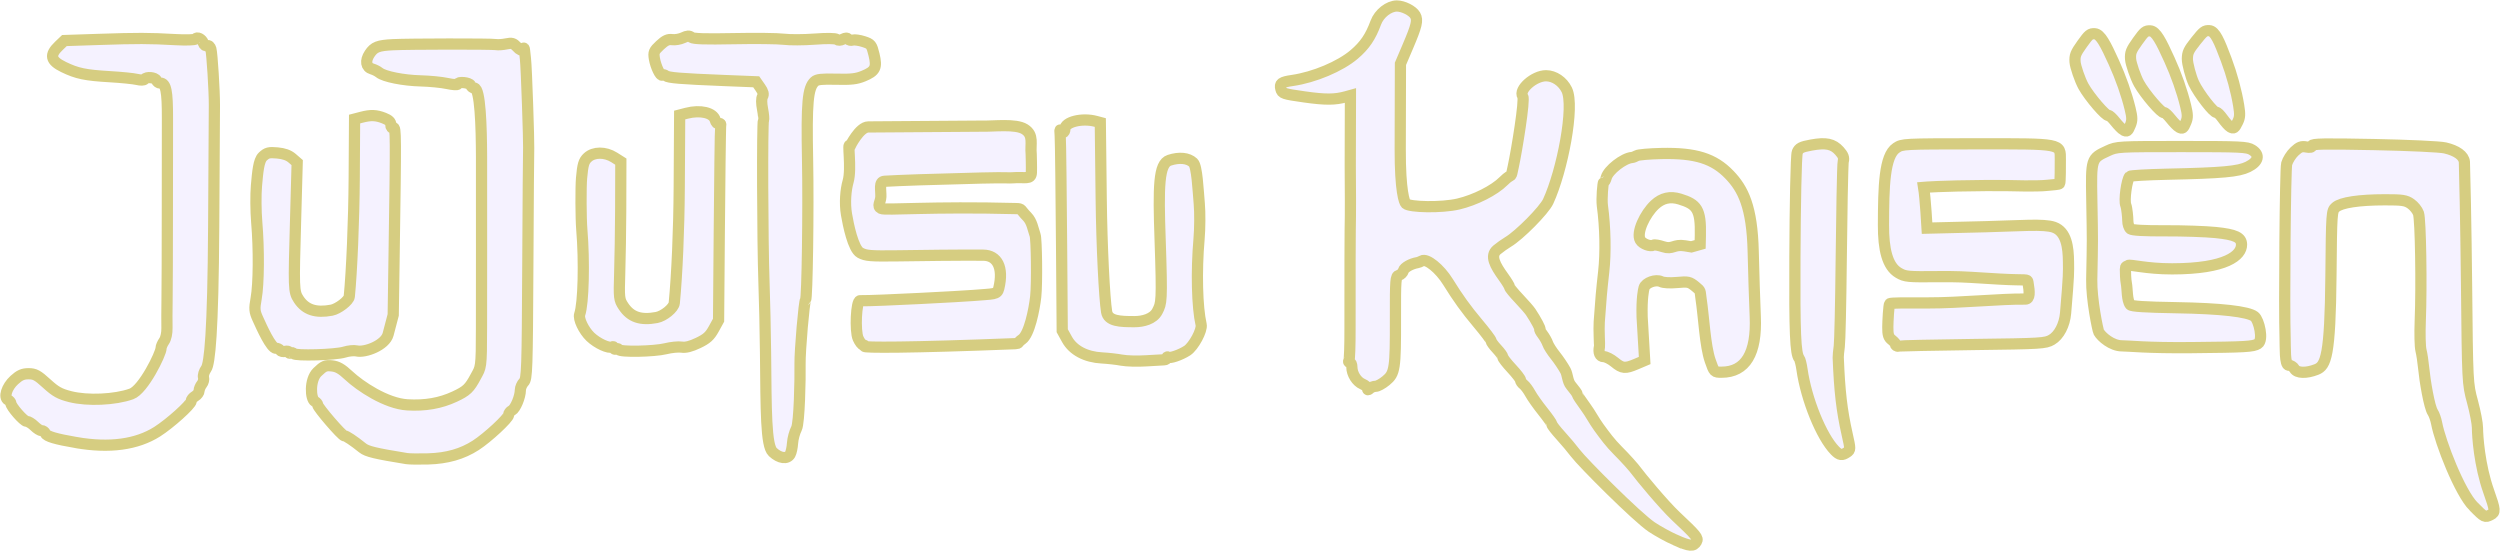
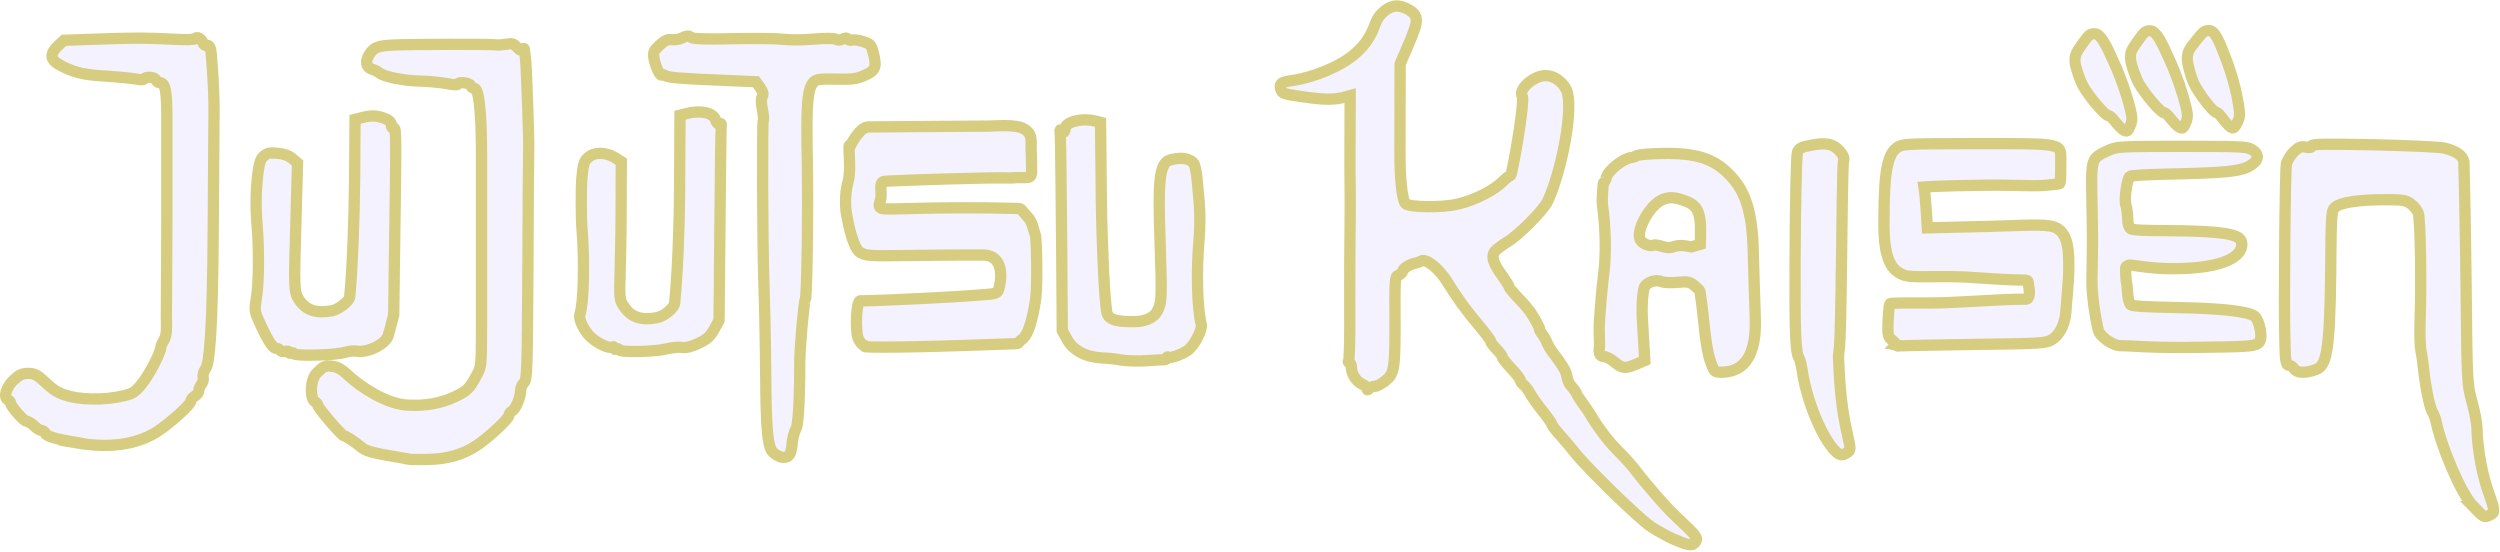
<svg xmlns="http://www.w3.org/2000/svg" viewBox="-0.16 -0.18 1260.87 277.92" width="1261" height="278" fill="#f5f2ff">
  <g transform="translate(-.80607 -479.29)" stroke="#d6cd81">
-     <path d="m845.53 751.41c-3.428-1.518-8.768-4.457-11.867-6.532-7.384-4.942-34.856-32.423-38.498-37.29-1.569-2.097-4.875-6.03-7.345-8.739-2.47-2.709-4.492-5.31-4.492-5.78s-2.044-3.4-4.543-6.512c-2.499-3.112-5.359-7.154-6.356-8.984-0.997-1.829-2.513-3.87-3.368-4.535-0.856-0.665-1.556-1.685-1.556-2.268 0-0.583-2.003-3.203-4.45-5.822-2.448-2.619-4.45-5.201-4.45-5.738 0-0.537-1.335-2.399-2.967-4.139-1.632-1.74-2.967-3.577-2.967-4.082 0-0.506-3.004-4.489-6.675-8.853-5.888-6.998-10.007-12.708-15.084-20.91-4.12-6.655-10.72-11.975-13.118-10.572-0.67 0.392-1.664 0.787-2.208 0.878-3.291 0.551-6.69 2.475-7.125 4.033-0.278 0.995-1.308 2.048-2.289 2.34-1.651 0.491-1.78 2.086-1.735 21.555 0.059 25.68-0.283 27.938-4.79 31.642-1.878 1.543-4.199 2.806-5.16 2.806s-2.28 0.5-2.932 1.111c-0.923 0.864-1.187 0.86-1.187-0.02 0-0.622-1.146-1.619-2.546-2.217-2.933-1.251-5.365-5.126-5.365-8.549 0-1.298-0.471-2.36-1.047-2.36s-0.776-0.41-0.445-0.912c0.331-0.501 0.582-7.688 0.557-15.969-0.06-20.235 0.054-54.421 0.19-56.717 0.06-1.018 0.03-12.627-0.067-25.798l0.092-35.222-2.225 0.619c-5.591 1.556-10.431 1.577-20.925 0.092-10.683-1.512-11.33-1.727-11.931-3.968-0.752-2.804 0.204-3.518 5.797-4.325 10.99-1.586 24.105-7.112 31.176-13.136 5.33-4.541 8.253-8.844 10.919-16.076 1.675-4.544 6.52-8.353 10.624-8.353 3.215 0 7.914 2.38 9.224 4.672 1.424 2.491 0.783 5.219-3.688 15.695l-3.753 8.795-0.107 43.087c-0.053 21.328 2.123 26.772 2.839 27.441 1.942 1.819 18.022 2.171 26.468 0.183 8.446-1.988 18.101-6.843 22.824-11.574 4.723-4.731 3.359-0.285 4.934-7.592 1.664-7.717 5.9-33.393 4.727-35.169-2.207-3.343 5.739-10.36 11.733-10.36 4.166 0 8.404 2.869 10.463 7.084 4.049 8.288-2.219 40.821-9.372 56.294-2.071 4.479-14.551 17.085-20.267 20.471-1.567 0.928-4.061 2.699-5.544 3.936-3.665 3.057-0.954 7.867 3.255 13.706 1.707 2.368 3.103 4.667 3.103 5.109 0 0.443 2.114 3.03 4.697 5.75 2.583 2.72 5.249 5.774 5.923 6.786 2.702 4.059 5.209 8.784 4.66 8.784-0.32 0 0.28 1.146 1.333 2.546 1.053 1.4 2.229 3.491 2.612 4.647s2.111 3.864 3.839 6.017c1.728 2.154 4.031 5.582 5.119 7.619 1.087 2.037 1.008 5.412 2.775 7.501 1.768 2.089 3.214 4.119 3.214 4.511 0 0.392 1.891 3.265 4.203 6.385 2.312 3.12 4.267 6.961 6.675 10.251 2.945 4.024 5.626 7.726 9.481 11.572 3.855 3.846 8.189 8.659 9.633 10.696s13.425 16.605 19.737 22.532c10.378 9.744 11.369 10.962 10.358 12.729-1.491 2.608-3.345 2.468-10.741-0.807zm402.69-16.841c-7.034-7.075-16.835-32.373-18.66-41.987-0.387-2.037-1.265-4.536-1.952-5.555-1.739-2.576-3.981-15.835-4.608-22.478-0.288-3.055-0.894-7.013-1.347-8.795s-0.613-8.448-0.356-14.812c0.722-17.897 0.18-51.056-0.886-54.228-0.527-1.567-2.265-3.754-3.864-4.86-2.542-1.76-4.181-2.011-13.083-2.005-13.039 9e-3 -22.082 1.375-24.801 3.746-2.062 1.798-2.114 2.543-2.406 34.453-0.373 40.633-2.552 45.509-7.291 47.38-5.142 2.03-9.848 1.887-11.12-0.337-0.563-0.984-1.843-1.79-2.846-1.79-2.149 0-1.71-9.386-1.873-14.027-0.499-14.197 0.052-84.897 0.805-87.605 0.523-1.883 2.295-4.681 3.937-6.218 2.419-2.265 3.54-2.691 5.909-2.247 2.027 0.379 2.924 0.182 2.924-0.643 0-0.958 6.1-1.069 31.263-0.566 17.683 0.353 33.254 1.085 35.848 1.685 5.877 1.358 9.473 3.979 9.742 7.098 0.117 1.354 0.814 33.797 1.085 61.423 0.491 49.971 0.506 50.277 3.002 59.517 1.38 5.109 2.508 11.006 2.508 13.104 0 4.014 0.963 18.819 5.666 32.087 3.375 9.521 3.457 10.557 0.942 11.817-2.876 1.441-3.059 1.352-8.537-4.159zm-322.12-28.24c-6.849-6.998-14.492-25.828-16.628-40.965-0.359-2.546-1-5.045-1.425-5.555-1.876-2.251-2.318-12.756-2.144-50.917 0.118-25.796 0.566-51.561 1.222-53.105 0.866-2.039 2.007-2.618 6.966-3.531 7.504-1.382 11.003-0.655 14.253 2.96 1.937 2.155 2.421 3.467 1.939 5.255-0.353 1.311-0.817 29.605-1.032 50.735-0.214 21.131-0.652 40.294-0.971 42.585-0.32 2.291-0.557 4.791-0.527 5.555 0.672 17.175 1.779 26.694 4.51 38.795 1.698 7.522 1.696 7.823-0.062 9.026-2.531 1.733-3.748 1.565-6.101-0.838zm-720.35 4.046c-15.785-2.563-19.998-3.577-22.209-5.347-4.69-3.756-8.27-6.137-9.226-6.137-1.179 0-13.436-14.264-13.436-15.59 0-0.525-0.612-1.288-1.361-1.696-2.357-1.282-2.803-10.996 1.188-14.846 3.23-3.115 4.114-3.492 7.374-3.135 2.796 0.306 4.869 1.494 8.449 4.847 5.716 5.351 18.839 14.151 29.576 14.797 8.977 0.541 16.691-0.807 23.874-4.169 6.058-2.836 7.399-4.114 10.62-10.117 2.576-4.801 2.895-3.718 2.886-24.71-9.9e-4 -2.8 0.013-20.089 0.031-38.419 0.018-18.33 0.013-39.918-0.013-47.973-0.046-14.588-0.617-34.378-3.651-34.378-0.691 0-1.513-0.625-1.826-1.389-0.602-1.469-6.565-2-6.565-0.584 0 0.442-2.336 0.297-5.192-0.323-2.856-0.62-8.88-1.217-13.388-1.327-8.755-0.214-18.472-2.152-20.948-4.178-0.832-0.681-2.466-1.509-3.631-1.841-3.059-0.871-3.588-4.085-1.253-7.622 2.287-3.464 4.233-4.226 11.777-4.609 8.171-0.415 49.651-0.465 51.899-0.063 1.078 0.193 3.45 0.036 5.273-0.349 2.797-0.591 3.638-0.35 5.395 1.541 1.542 1.661 2.285 1.94 2.87 1.077 0.554-0.816 0.832-0.611 0.932 0.688 0.079 1.018 0.281 2.893 0.451 4.166 0.523 3.928 1.783 42.409 1.635 44.857-0.077 1.273-0.269 27.995-0.427 59.383-0.267 52.828-0.417 57.202-2.019 58.859-0.952 0.985-1.737 2.799-1.746 4.032-0.023 3.426-2.497 9.336-4.305 10.283-0.888 0.465-1.614 1.46-1.614 2.211 0 1.677-10.667 11.567-16.589 15.381-6.787 4.371-14.447 6.557-23.956 6.835-4.623 0.135-9.518 0.066-10.878-0.155zm-166.52-8.053c-10.596-1.825-15.07-3.156-15.69-4.668-0.311-0.758-1.169-1.379-1.907-1.379s-2.387-1.042-3.665-2.314c-1.277-1.273-3.024-2.34-3.881-2.372-1.527-0.056-7.986-7.473-7.986-9.171 0-0.474-0.612-1.196-1.361-1.603-2.361-1.284-0.722-6.573 3.119-10.065 2.718-2.471 4.312-3.173 7.206-3.173 3.158 0 4.532 0.745 9.149 4.965 4.496 4.109 6.541 5.246 11.863 6.595 8.719 2.209 22.563 1.596 30.842-1.368 6.043-2.163 14.961-20.383 14.961-23.075 0-0.76 0.692-2.372 1.539-3.581 0.909-1.299 1.496-4.031 1.435-6.679-0.057-2.464-0.039-8.855 0.041-14.201 0.08-5.346 0.15-24.926 0.156-43.511 6e-3 -18.585 0.027-40.058 0.048-47.718 0.037-14.012-0.771-18.011-3.64-18.011-0.739 0-1.599-0.625-1.912-1.389-0.619-1.511-5.112-1.914-6.02-0.54-0.325 0.492-1.909 0.526-3.767 0.08-1.763-0.423-7.879-1.04-13.59-1.372-12.532-0.727-16.694-1.596-23.483-4.901-6.582-3.204-7.19-6.039-2.296-10.709l2.755-2.628 17.199-0.569c19.85-0.657 25.447-0.643 38.681 0.1 5.372 0.301 9.859 0.17 10.168-0.298 0.846-1.282 3.305-0.046 4.003 2.011 0.344 1.016 1.202 1.624 1.925 1.365 0.776-0.279 1.538 0.405 1.882 1.69 0.619 2.31 1.815 21.368 1.774 28.268-0.014 2.291-0.174 29.786-0.357 61.1-0.313 53.757-2.045 69.426-3.788 71.831-1.015 1.401-1.618 3.361-1.341 4.354 0.278 0.994-0.102 2.555-0.843 3.47s-1.361 2.389-1.379 3.275c-0.017 0.887-0.921 2.133-2.009 2.768-1.088 0.636-1.978 1.739-1.978 2.452 0 1.71-10.764 11.397-17.176 15.458-10.285 6.514-24.035 8.377-40.675 5.511zm351.17 4.765c-3.491-3.268-3.362-20.748-3.664-50.471-0.103-10.183-0.456-26.014-0.783-35.179-0.738-20.669-0.928-80.644-0.259-81.657 0.271-0.41 0.068-2.933-0.451-5.606-0.588-3.03-0.595-5.445-0.017-6.411 0.663-1.108 0.34-2.388-1.13-4.488l-2.057-2.938-16.377-0.655c-21.988-0.88-27.917-1.37-29.266-2.418-0.626-0.486-1.397-0.64-1.715-0.343-0.877 0.821-3.337-4.269-3.996-8.271-0.521-3.16-0.211-3.898 2.828-6.743 2.611-2.444 4.052-3.109 6.132-2.829 1.495 0.202 3.974-0.227 5.509-0.952 2.158-1.02 3.109-1.072 4.193-0.229 1.012 0.787 6.928 0.977 21.274 0.687 10.929-0.222 22.324-0.091 25.322 0.29 2.998 0.381 9.969 0.356 15.492-0.055 6.138-0.457 10.498-0.405 11.215 0.132 0.748 0.561 1.89 0.52 3.154-0.113 1.37-0.687 2.178-0.695 2.619-0.027 0.351 0.531 1.379 0.75 2.285 0.486 0.906-0.264 3.406 0.09 5.556 0.787 3.664 1.188 3.989 1.597 5.186 6.531 1.59 6.556 0.719 8.346-5.268 10.825-3.558 1.473-6.221 1.781-13.788 1.592-7.386-0.184-9.703 0.07-10.907 1.197-3.446 3.225-4.102 10.571-3.545 39.648 0.474 24.72-0.171 69.945-1.004 70.449-0.717 0.434-2.905 25.756-2.792 32.311 0.132 7.617-0.322 29.751-1.793 32.572-0.953 1.827-1.847 5.122-1.985 7.322-0.139 2.2-0.691 4.766-1.226 5.703-1.467 2.566-5.314 2.063-8.74-1.144zm424.55-45.35c-1.858-1.528-4.322-2.777-5.473-2.777-1.962 0-2.796-1.994-2.13-5.09 0.109-0.508-0.39-8.613-0.125-12.433 0.795-11.455 1.178-15.764 2.253-25.325 1.062-9.45 0.802-22.415-0.668-33.232-0.467-3.437 0.265-11.886 0.642-11.886s0.976-1.081 1.33-2.403c0.999-3.725 8.732-9.751 12.92-10.069 0.544-0.041 1.647-0.46 2.451-0.93 0.804-0.47 6.399-0.96 12.433-1.088 17.256-0.366 26.422 2.507 34.356 10.768 6.798 7.079 11.396 16.107 11.929 38.657 0.251 10.617 0.718 25.393 1.038 32.834 0.794 18.486-4.86 28.044-17.012 28.044-3.656 0-3.713-0.058-5.705-5.786-2.614-7.519-3.2-22.003-4.661-31.586-0.571-3.745 0.145-3.436-2.833-5.852-2.945-2.389-3.61-2.535-9.229-2.023-3.582 0.326-6.861 0.148-8.026-0.436-2.656-1.331-7.857 0.523-8.584 3.06-0.3 1.047-1.277 5.178-1.01 14.749l1.289 21.966-4.207 1.788c-5.673 2.41-7.033 2.293-10.978-0.949zm38.715-58.137 4.45-1.253 0.106-4.523c0.313-13.281-1.858-15.738-10.361-18.347-4.874-1.496-8.956-0.564-12.64 2.885-4.906 4.593-9.456 14.061-7.299 17.835 1.093 1.911 5.137 3.421 6.716 2.508 0.475-0.275 2.614 0.084 4.753 0.798 4.941 1.648 5.317-1.395 11.052-0.439zm-287.27 57.137c-2.447-0.463-6.952-0.973-10.009-1.134-8.136-0.427-14.564-3.848-17.609-9.372l-2.401-4.356-0.322-42.276c-0.177-23.252-0.493-54.193-0.702-56.23-0.209-2.037-0.17-3.182 0.086-2.546 0.73 1.812 2.279 1.356 2.279-0.671 0-3.572 8.662-5.717 15.61-3.866l2.26 0.602 0.446 38.486c0.28 24.168 1.635 50.33 2.731 56.976 0.786 4.769 6.768 4.957 14.049 4.957 4.218 0 9.509-1.254 11.544-5.267 2.058-4.061 2.495-4.283 1.394-36.119-0.927-26.822-0.743-38.245 4.667-40.011 5.01-1.635 9.457-1.188 12.016 1.208 1.942 1.818 2.447 13.788 3.058 20.65 0.402 4.522 0.351 12.603-0.114 17.957-1.414 16.275-0.972 34.281 1.058 43.092 0.637 2.767-3.775 10.98-7.045 13.114-3.352 2.187-8.852 4.059-9.672 3.291-0.318-0.298-0.579-0.125-0.579 0.384 0 0.509-0.556 0.929-1.236 0.933-0.68 4e-3 -4.796 0.239-9.147 0.523-4.351 0.283-9.914 0.137-12.361-0.326zm-417.65-3.322c-0.309-0.469-0.977-0.612-1.483-0.319-0.506 0.293-0.921 0.13-0.921-0.361 0-0.492-0.84-0.688-1.866-0.437-1.026 0.251-2.165 4e-3 -2.531-0.55-0.365-0.554-1.31-1.006-2.098-1.006-2.471 0-7.102-10.311-9.138-14.804-1.731-3.82-1.831-5.003-0.876-10.331 1.324-7.385 1.457-24.778 0.295-38.444-0.477-5.615-0.539-13.904-0.137-18.42 0.622-6.986 1.096-12.73 3.176-14.677 2.117-1.981 3.104-2.23 7.348-1.848 3.337 0.3 5.72 1.149 7.46 2.657l2.557 2.216-0.812 29.172c-0.951 34.168-1.043 35.853 1.567 39.807 3.478 5.269 8.598 6.955 16.58 5.46 3.313-0.62 8.728-4.792 8.939-6.886 1.267-12.623 2.341-38.338 2.485-59.461l0.181-30.051 3.461-0.902c4.757-1.239 7.392-1.14 11.404 0.429 2.411 0.943 3.429 1.935 3.429 3.339 0 1.218 0.482 1.824 1.236 1.553 1.323-0.476 1.323 3.001 0.408 64.514l-0.444 29.838-2.577 9.812c-1.443 5.494-11.622 9.347-15.862 8.351-1.339-0.314-4.126-0.041-6.195 0.609-4.427 1.39-24.769 1.98-25.586 0.743zm163.91-2.083c-0.161-0.484-0.925-0.534-1.431-0.241-0.506 0.293-0.921 0.067-0.921-0.502 0-0.569-0.38-0.815-0.844-0.547-1.659 0.96-7.622-1.782-11.061-5.085-3.375-3.242-6.169-9.127-5.387-11.347 1.898-5.386 2.426-26.563 1.067-42.758-0.471-5.615-0.528-21.421-0.126-25.937 0.61-6.852 1.116-8.572 3.057-10.389 3.102-2.904 8.85-2.927 13.395-0.054l3.36 2.124-0.076 25.065c-0.042 9.652-0.264 23.589-0.494 30.972-0.4 12.824-0.315 13.58 1.902 16.918 3.64 5.481 8.655 7.18 16.731 5.668 3.648-0.683 8.646-4.794 8.889-7.311 1.372-14.227 2.373-36.635 2.502-58.575l0.214-36.226 3.461-0.9c6.981-1.816 13.478-0.288 14.467 3.403 0.353 1.318 1.137 2.088 1.86 1.828 0.767-0.276 1.113 0.15 0.897 1.102-0.194 0.853-0.512 30.332-0.706 54.353l-0.354 43.675-2.45 4.457c-1.956 3.559-3.535 4.975-7.835 7.027-3.708 1.77-6.308 2.425-8.351 2.103-1.632-0.257-5.288 0.11-8.126 0.817-5.532 1.378-23.155 1.816-23.64 0.36zm758.19-1.82c-5.109 0-10.331-4.518-11.686-6.957-0.475-0.856-3.743-16.513-3.549-26.442 0.427-21.885 0.424-17.996 0.033-40.097-0.371-20.96-0.361-20.991 8.026-24.857 4.632-2.136 5.119-2.164 37.371-2.164 29.886 0 32.912 0.143 35.413 1.678 4.101 2.516 3.289 5.941-2.031 8.567-4.817 2.377-12.825 3.106-40.795 3.712-10.036 0.217-18.521 0.707-18.856 1.088-1.532 1.743-2.946 12.15-1.976 14.539 0.553 1.362 1.005 6.133 1.005 7.82 0 1.687 0.608 3.539 1.352 4.117 0.895 0.696 6.818 1.025 17.553 0.977 8.911-0.04 20.37 0.351 25.466 0.87 9.894 1.008 12.987 2.466 12.987 6.125 0 5.352-7.554 12.153-34.982 12.193-13.237 0.019-21.306-2.391-22.222-1.679-0.749 0.582-1.361 0.159-1.361 1.846 0 1.687 0.085 5.254 0.471 7.153 0.556 2.733 0.213 8.557 1.991 10.794 0.624 0.785 7.439 1.219 23.301 1.483 22.314 0.372 36.11 1.927 39.338 4.434 2.264 1.759 4.664 11.939 1.72 13.745-2.41 1.478-5.925 1.684-33.376 1.951-22.891 0.223-31.711-0.896-35.192-0.896zm-113.98-0.438c0.536 0.054-0.933-1.687-2.074-2.552-1.651-1.252-2.066-2.584-2.033-6.53 0.023-2.727 0.456-11.252 0.962-11.726 0.512-0.48 8.113-0.436 19.325-0.406 15.964 0.043 37.052-2.138 49.057-1.934 2.396 0.041 2.204-3.51 1.363-8.33-0.358-2.054-0.114-0.94-14.449-1.76-7.071-0.405-13.523-0.8-14.339-0.872-0.816-0.072-7.2-0.455-16.319-0.359-15.56 0.164-16.798 0.049-20.12-1.873-5.772-3.34-7.707-11.994-7.67-24.182 0.059-19.518 0.433-34.844 6.478-38.873 3.013-2.009 3.544-2.036 40.213-2.065 43.608-0.034 42.536-0.238 42.509 8.093-0.01 2.661 0.038 11.37-0.362 11.929-0.4 0.559-3.142 0.543-5.861 0.893-2.72 0.35-8.877 0.37-11.902 0.324-7.547-0.115-9.81-0.257-19.328-0.188-22.824 0.165-31.493 0.911-31.493 0.911 0.879 5.341 1.738 20.574 1.738 20.574l29.812-0.731c17.084-0.419 29.105-1.514 34.173 0.28 6.329 2.241 7.268 10.182 7.338 17.455 0.053 5.471 0.244 5.73-1.461 25.835-0.505 5.953-3.299 11.318-7.015 13.467-3.183 1.841-5.023 1.952-39.704 2.391-20.001 0.253-36.923 0.629-37.603 0.835-0.68 0.206-1.772-0.658-1.236-0.604zm-520.21 0.696c0.253-0.382-0.035-0.694-0.639-0.694-0.604 0-1.764-1.493-2.579-3.318-1.644-3.683-0.995-19.02 0.953-18.998 8.863 0.102 52.334-2.249 57.126-2.666 10.384-0.904 12.066-0.301 12.856-3.558 2.622-10.803-0.942-16.687-7.795-16.757-10.191-0.104-33.034 0.157-43.26 0.338-13.71 0.175-15.986-0.012-18.789-1.539-3.608-1.966-6.072-14.159-6.952-19.344-0.986-5.806-0.38-12.477 0.798-16.573 1.936-6.731-0.62-20.849 0.98-17.834 0 0 4.741-9.681 9.203-9.718 23.762-0.199 57.232-0.408 57.232-0.408 6.023 0.17 17.07-1.352 21.668 1.551 4.749 2.998 2.728 7.486 3.272 12.644 0 0 0.209 6.858 0.092 9.298-0.178 3.682-3.208 2.044-9.549 2.566-2.238 0.184-1.636-0.229-15.505 0.114-26.205 0.648-40.867 1.168-49.012 1.631-2.954 0.168-1.732 4.364-1.853 7.826-0.095 2.745-2.162 4.747 0.153 5.907 2.021 1.012 25.422-1.09 68.132 0.049 3.129 0.084 1.894 0.446 5.484 4.053 2.468 2.549 2.908 6.085 4.022 9.296 0.729 1.83 1.06 24.322 0.308 31.11-0.709 6.399-3.207 18.966-6.919 21.506-2.405 1.646-1.246 2.079-3.261 2.158-54.596 2.15-76.596 2.013-76.165 1.361z" stroke-width="5.657" style="paint-order:markers fill stroke" />
-     <path d="m1071.6 544.67c-0.753-0.404-2.608-2.291-4.121-4.193-1.513-1.902-3.036-3.315-3.384-3.139-1.16 0.585-9.686-9.323-12.658-14.711-1.782-3.229-4.097-9.996-4.242-12.283-0.207-3.265 0.265-4.47 3.554-9.068 3.432-4.798 4.039-5.291 6.378-5.179 2.887 0.138 5.472 5.335 9.644 14.491 3.467 7.61 6.443 16.079 8.198 23.329 1.066 4.404 1.098 5.905 0.175 8.178-1.328 3.271-1.718 3.554-3.543 2.575z" stroke-width="5.638" style="paint-order:markers fill stroke" />
-     <path d="m1099.6 543.22c-0.753-0.404-2.608-2.291-4.121-4.193-1.513-1.902-3.036-3.315-3.384-3.139-1.16 0.585-9.686-9.323-12.658-14.711-1.782-3.229-4.097-9.996-4.242-12.283-0.207-3.265 0.265-4.47 3.554-9.068 3.432-4.798 4.039-5.291 6.377-5.179 2.887 0.138 5.473 5.335 9.644 14.491 3.467 7.61 6.443 16.079 8.198 23.329 1.066 4.404 1.099 5.905 0.175 8.178-1.328 3.271-1.718 3.554-3.543 2.575z" stroke-width="5.638" style="paint-order:markers fill stroke" />
-     <path d="m1125.5 543.12c-0.721-0.404-2.425-2.291-3.786-4.193-1.361-1.902-2.771-3.315-3.133-3.139-1.207 0.585-8.94-9.323-11.482-14.711-1.524-3.229-3.298-9.996-3.26-12.283 0.055-3.265 0.622-4.47 4.279-9.068 3.816-4.798 4.462-5.291 6.791-5.179 2.876 0.138 5.046 5.335 8.485 14.491 2.858 7.61 5.157 16.079 6.332 23.329 0.714 4.404 0.626 5.905-0.478 8.178-1.59 3.271-2.002 3.554-3.749 2.575z" stroke-width="5.638" style="paint-order:markers fill stroke" />
+     <path d="m845.5 751.4c-3.4-1.5-8.8-4.5-11.9-6.5-7.4-4.9-34.9-32.4-38.5-37.3-1.6-2.1-4.9-6-7.3-8.7-2.5-2.7-4.5-5.3-4.5-5.8s-2-3.4-4.5-6.5c-2.5-3.1-5.4-7.2-6.4-9-1-1.8-2.5-3.9-3.4-4.5-0.9-0.7-1.6-1.7-1.6-2.3 0-0.6-2-3.2-4.5-5.8-2.4-2.6-4.5-5.2-4.5-5.7 0-0.5-1.3-2.4-3-4.1-1.6-1.7-3-3.6-3-4.1 0-0.5-3-4.5-6.7-8.9-5.9-7-10-12.7-15.1-20.9-4.1-6.7-10.7-12-13.1-10.6-0.7 0.4-1.7 0.8-2.2 0.9-3.3 0.6-6.7 2.5-7.1 4-0.3 1-1.3 2-2.3 2.3-1.7 0.5-1.8 2.1-1.7 21.6 0.1 25.7-0.3 27.9-4.8 31.6-1.9 1.5-4.2 2.8-5.2 2.8s-2.3 0.5-2.9 1.1c-0.9 0.9-1.2 0.9-1.2-0 0-0.6-1.1-1.6-2.5-2.2-2.9-1.3-5.4-5.1-5.4-8.5 0-1.3-0.5-2.4-1-2.4s-0.8-0.4-0.4-0.9c0.3-0.5 0.6-7.7 0.6-16-0.1-20.2 0.1-54.4 0.2-56.7 0.1-1 0-12.6-0.1-25.8l0.1-35.2-2.2 0.6c-5.6 1.6-10.4 1.6-20.9 0.1-10.7-1.5-11.3-1.7-11.9-4-0.8-2.8 0.2-3.5 5.8-4.3 11-1.6 24.1-7.1 31.2-13.1 5.3-4.5 8.3-8.8 10.9-16.1 1.7-4.5 6.5-8.4 10.6-8.4 3.2 0 7.9 2.4 9.2 4.7 1.4 2.5 0.8 5.2-3.7 15.7l-3.8 8.8-0.1 43.1c-0.1 21.3 2.1 26.8 2.8 27.4 1.9 1.8 18 2.2 26.5 0.2 8.4-2 18.1-6.8 22.8-11.6 4.7-4.7 3.4-0.3 4.9-7.6 1.7-7.7 5.9-33.4 4.7-35.2-2.2-3.3 5.7-10.4 11.7-10.4 4.2 0 8.4 2.9 10.5 7.1 4 8.3-2.2 40.8-9.4 56.3-2.1 4.5-14.6 17.1-20.3 20.5-1.6 0.9-4.1 2.7-5.5 3.9-3.7 3.1-1 7.9 3.3 13.7 1.7 2.4 3.1 4.7 3.1 5.1 0 0.4 2.1 3 4.7 5.7 2.6 2.7 5.2 5.8 5.9 6.8 2.7 4.1 5.2 8.8 4.7 8.8-0.3 0 0.3 1.1 1.3 2.5 1.1 1.4 2.2 3.5 2.6 4.6s2.1 3.9 3.8 6c1.7 2.2 4 5.6 5.1 7.6 1.1 2 1 5.4 2.8 7.5 1.8 2.1 3.2 4.1 3.2 4.5 0 0.4 1.9 3.3 4.2 6.4 2.3 3.1 4.3 7 6.7 10.3 2.9 4 5.6 7.7 9.5 11.6 3.9 3.8 8.2 8.7 9.6 10.7s13.4 16.6 19.7 22.5c10.4 9.7 11.4 11 10.4 12.7-1.5 2.6-3.3 2.5-10.7-0.8zm402.7-16.8c-7-7.1-16.8-32.4-18.7-42-0.4-2-1.3-4.5-2-5.6-1.7-2.6-4-15.8-4.6-22.5-0.3-3.1-0.9-7-1.3-8.8s-0.6-8.4-0.4-14.8c0.7-17.9 0.2-51.1-0.9-54.2-0.5-1.6-2.3-3.8-3.9-4.9-2.5-1.8-4.2-2-13.1-2-13 9e-3 -22.1 1.4-24.8 3.7-2.1 1.8-2.1 2.5-2.4 34.5-0.4 40.6-2.6 45.5-7.3 47.4-5.1 2-9.8 1.9-11.1-0.3-0.6-1-1.8-1.8-2.8-1.8-2.1 0-1.7-9.4-1.9-14-0.5-14.2 0.1-84.9 0.8-87.6 0.5-1.9 2.3-4.7 3.9-6.2 2.4-2.3 3.5-2.7 5.9-2.2 2 0.4 2.9 0.2 2.9-0.6 0-1 6.1-1.1 31.3-0.6 17.7 0.4 33.3 1.1 35.8 1.7 5.9 1.4 9.5 4 9.7 7.1 0.1 1.4 0.8 33.8 1.1 61.4 0.5 50 0.5 50.3 3 59.5 1.4 5.1 2.5 11 2.5 13.1 0 4 1 18.8 5.7 32.1 3.4 9.5 3.5 10.6 0.9 11.8-2.9 1.4-3.1 1.4-8.5-4.2zm-322.1-28.2c-6.8-7-14.5-25.8-16.6-41-0.4-2.5-1-5-1.4-5.6-1.9-2.3-2.3-12.8-2.1-50.9 0.1-25.8 0.6-51.6 1.2-53.1 0.9-2 2-2.6 7-3.5 7.5-1.4 11-0.7 14.3 3 1.9 2.2 2.4 3.5 1.9 5.3-0.4 1.3-0.8 29.6-1 50.7-0.2 21.1-0.7 40.3-1 42.6-0.3 2.3-0.6 4.8-0.5 5.6 0.7 17.2 1.8 26.7 4.5 38.8 1.7 7.5 1.7 7.8-0.1 9-2.5 1.7-3.7 1.6-6.1-0.8zm-720.4 4c-15.8-2.6-20-3.6-22.2-5.3-4.7-3.8-8.3-6.1-9.2-6.1-1.2 0-13.4-14.3-13.4-15.6 0-0.5-0.6-1.3-1.4-1.7-2.4-1.3-2.8-11 1.2-14.8 3.2-3.1 4.1-3.5 7.4-3.1 2.8 0.3 4.9 1.5 8.4 4.8 5.7 5.4 18.8 14.2 29.6 14.8 9 0.5 16.7-0.8 23.9-4.2 6.1-2.8 7.4-4.1 10.6-10.1 2.6-4.8 2.9-3.7 2.9-24.7-9.9e-4 -2.8 0-20.1 0-38.4 0-18.3 0-39.9-0-48-0-14.6-0.6-34.4-3.7-34.4-0.7 0-1.5-0.6-1.8-1.4-0.6-1.5-6.6-2-6.6-0.6 0 0.4-2.3 0.3-5.2-0.3-2.9-0.6-8.9-1.2-13.4-1.3-8.8-0.2-18.5-2.2-20.9-4.2-0.8-0.7-2.5-1.5-3.6-1.8-3.1-0.9-3.6-4.1-1.3-7.6 2.3-3.5 4.2-4.2 11.8-4.6 8.2-0.4 49.7-0.5 51.9-0.1 1.1 0.2 3.5 0 5.3-0.3 2.8-0.6 3.6-0.4 5.4 1.5 1.5 1.7 2.3 1.9 2.9 1.1 0.6-0.8 0.8-0.6 0.9 0.7 0.1 1 0.3 2.9 0.5 4.2 0.5 3.9 1.8 42.4 1.6 44.9-0.1 1.3-0.3 28-0.4 59.4-0.3 52.8-0.4 57.2-2 58.9-1 1-1.7 2.8-1.7 4-0 3.4-2.5 9.3-4.3 10.3-0.9 0.5-1.6 1.5-1.6 2.2 0 1.7-10.7 11.6-16.6 15.4-6.8 4.4-14.4 6.6-24 6.8-4.6 0.1-9.5 0.1-10.9-0.2zm-166.5-8.1c-10.6-1.8-15.1-3.2-15.7-4.7-0.3-0.8-1.2-1.4-1.9-1.4s-2.4-1-3.7-2.3c-1.3-1.3-3-2.3-3.9-2.4-1.5-0.1-8-7.5-8-9.2 0-0.5-0.6-1.2-1.4-1.6-2.4-1.3-0.7-6.6 3.1-10.1 2.7-2.5 4.3-3.2 7.2-3.2 3.2 0 4.5 0.7 9.1 5 4.5 4.1 6.5 5.2 11.9 6.6 8.7 2.2 22.6 1.6 30.8-1.4 6-2.2 15-20.4 15-23.1 0-0.8 0.7-2.4 1.5-3.6 0.9-1.3 1.5-4 1.4-6.7-0.1-2.5-0-8.9 0-14.2 0.1-5.3 0.1-24.9 0.2-43.5 6e-3 -18.6 0-40.1 0-47.7 0-14-0.8-18-3.6-18-0.7 0-1.6-0.6-1.9-1.4-0.6-1.5-5.1-1.9-6-0.5-0.3 0.5-1.9 0.5-3.8 0.1-1.8-0.4-7.9-1-13.6-1.4-12.5-0.7-16.7-1.6-23.5-4.9-6.6-3.2-7.2-6-2.3-10.7l2.8-2.6 17.2-0.6c19.9-0.7 25.4-0.6 38.7 0.1 5.4 0.3 9.9 0.2 10.2-0.3 0.8-1.3 3.3-0 4 2 0.3 1 1.2 1.6 1.9 1.4 0.8-0.3 1.5 0.4 1.9 1.7 0.6 2.3 1.8 21.4 1.8 28.3-0 2.3-0.2 29.8-0.4 61.1-0.3 53.8-2 69.4-3.8 71.8-1 1.4-1.6 3.4-1.3 4.4 0.3 1-0.1 2.6-0.8 3.5s-1.4 2.4-1.4 3.3c-0 0.9-0.9 2.1-2 2.8-1.1 0.6-2 1.7-2 2.5 0 1.7-10.8 11.4-17.2 15.5-10.3 6.5-24 8.4-40.7 5.5zm351.2 4.8c-3.5-3.3-3.4-20.7-3.7-50.5-0.1-10.2-0.5-26-0.8-35.2-0.7-20.7-0.9-80.6-0.3-81.7 0.3-0.4 0.1-2.9-0.5-5.6-0.6-3-0.6-5.4-0-6.4 0.7-1.1 0.3-2.4-1.1-4.5l-2.1-2.9-16.4-0.7c-22-0.9-27.9-1.4-29.3-2.4-0.6-0.5-1.4-0.6-1.7-0.3-0.9 0.8-3.3-4.3-4-8.3-0.5-3.2-0.2-3.9 2.8-6.7 2.6-2.4 4.1-3.1 6.1-2.8 1.5 0.2 4-0.2 5.5-1 2.2-1 3.1-1.1 4.2-0.2 1 0.8 6.9 1 21.3 0.7 10.9-0.2 22.3-0.1 25.3 0.3 3 0.4 10 0.4 15.5-0.1 6.1-0.5 10.5-0.4 11.2 0.1 0.7 0.6 1.9 0.5 3.2-0.1 1.4-0.7 2.2-0.7 2.6-0 0.4 0.5 1.4 0.7 2.3 0.5 0.9-0.3 3.4 0.1 5.6 0.8 3.7 1.2 4 1.6 5.2 6.5 1.6 6.6 0.7 8.3-5.3 10.8-3.6 1.5-6.2 1.8-13.8 1.6-7.4-0.2-9.7 0.1-10.9 1.2-3.4 3.2-4.1 10.6-3.5 39.6 0.5 24.7-0.2 69.9-1 70.4-0.7 0.4-2.9 25.8-2.8 32.3 0.1 7.6-0.3 29.8-1.8 32.6-1 1.8-1.8 5.1-2 7.3-0.1 2.2-0.7 4.8-1.2 5.7-1.5 2.6-5.3 2.1-8.7-1.1zm424.6-45.4c-1.9-1.5-4.3-2.8-5.5-2.8-2 0-2.8-2-2.1-5.1 0.1-0.5-0.4-8.6-0.1-12.4 0.8-11.5 1.2-15.8 2.3-25.3 1.1-9.5 0.8-22.4-0.7-33.2-0.5-3.4 0.3-11.9 0.6-11.9s1-1.1 1.3-2.4c1-3.7 8.7-9.8 12.9-10.1 0.5-0 1.6-0.5 2.5-0.9 0.8-0.5 6.4-1 12.4-1.1 17.3-0.4 26.4 2.5 34.4 10.8 6.8 7.1 11.4 16.1 11.9 38.7 0.3 10.6 0.7 25.4 1 32.8 0.8 18.5-4.9 28-17 28-3.7 0-3.7-0.1-5.7-5.8-2.6-7.5-3.2-22-4.7-31.6-0.6-3.7 0.1-3.4-2.8-5.9-2.9-2.4-3.6-2.5-9.2-2-3.6 0.3-6.9 0.1-8-0.4-2.7-1.3-7.9 0.5-8.6 3.1-0.3 1-1.3 5.2-1 14.7l1.3 22-4.2 1.8c-5.7 2.4-7 2.3-11-0.9zm38.7-58.1 4.5-1.3 0.1-4.5c0.3-13.3-1.9-15.7-10.4-18.3-4.9-1.5-9-0.6-12.6 2.9-4.9 4.6-9.5 14.1-7.3 17.8 1.1 1.9 5.1 3.4 6.7 2.5 0.5-0.3 2.6 0.1 4.8 0.8 4.9 1.6 5.3-1.4 11.1-0.4zm-287.3 57.1c-2.4-0.5-7-1-10-1.1-8.1-0.4-14.6-3.8-17.6-9.4l-2.4-4.4-0.3-42.3c-0.2-23.3-0.5-54.2-0.7-56.2-0.2-2-0.2-3.2 0.1-2.5 0.7 1.8 2.3 1.4 2.3-0.7 0-3.6 8.7-5.7 15.6-3.9l2.3 0.6 0.4 38.5c0.3 24.2 1.6 50.3 2.7 57 0.8 4.8 6.8 5 14 5 4.2 0 9.5-1.3 11.5-5.3 2.1-4.1 2.5-4.3 1.4-36.1-0.9-26.8-0.7-38.2 4.7-40 5-1.6 9.5-1.2 12 1.2 1.9 1.8 2.4 13.8 3.1 20.6 0.4 4.5 0.4 12.6-0.1 18-1.4 16.3-1 34.3 1.1 43.1 0.6 2.8-3.8 11-7 13.1-3.4 2.2-8.9 4.1-9.7 3.3-0.3-0.3-0.6-0.1-0.6 0.4 0 0.5-0.6 0.9-1.2 0.9-0.7 4e-3 -4.8 0.2-9.1 0.5-4.4 0.3-9.9 0.1-12.4-0.3zm-417.6-3.3c-0.3-0.5-1-0.6-1.5-0.3-0.5 0.3-0.9 0.1-0.9-0.4 0-0.5-0.8-0.7-1.9-0.4-1 0.3-2.2 4e-3 -2.5-0.5-0.4-0.6-1.3-1-2.1-1-2.5 0-7.1-10.3-9.1-14.8-1.7-3.8-1.8-5-0.9-10.3 1.3-7.4 1.5-24.8 0.3-38.4-0.5-5.6-0.5-13.9-0.1-18.4 0.6-7 1.1-12.7 3.2-14.7 2.1-2 3.1-2.2 7.3-1.8 3.3 0.3 5.7 1.1 7.5 2.7l2.6 2.2-0.8 29.2c-1 34.2-1 35.9 1.6 39.8 3.5 5.3 8.6 7 16.6 5.5 3.3-0.6 8.7-4.8 8.9-6.9 1.3-12.6 2.3-38.3 2.5-59.5l0.2-30.1 3.5-0.9c4.8-1.2 7.4-1.1 11.4 0.4 2.4 0.9 3.4 1.9 3.4 3.3 0 1.2 0.5 1.8 1.2 1.6 1.3-0.5 1.3 3 0.4 64.5l-0.4 29.8-2.6 9.8c-1.4 5.5-11.6 9.3-15.9 8.4-1.3-0.3-4.1-0-6.2 0.6-4.4 1.4-24.8 2-25.6 0.7zm163.9-2.1c-0.2-0.5-0.9-0.5-1.4-0.2-0.5 0.3-0.9 0.1-0.9-0.5 0-0.6-0.4-0.8-0.8-0.5-1.7 1-7.6-1.8-11.1-5.1-3.4-3.2-6.2-9.1-5.4-11.3 1.9-5.4 2.4-26.6 1.1-42.8-0.5-5.6-0.5-21.4-0.1-25.9 0.6-6.9 1.1-8.6 3.1-10.4 3.1-2.9 8.8-2.9 13.4-0.1l3.4 2.1-0.1 25.1c-0 9.7-0.3 23.6-0.5 31-0.4 12.8-0.3 13.6 1.9 16.9 3.6 5.5 8.7 7.2 16.7 5.7 3.6-0.7 8.6-4.8 8.9-7.3 1.4-14.2 2.4-36.6 2.5-58.6l0.2-36.2 3.5-0.9c7-1.8 13.5-0.3 14.5 3.4 0.4 1.3 1.1 2.1 1.9 1.8 0.8-0.3 1.1 0.1 0.9 1.1-0.2 0.9-0.5 30.3-0.7 54.4l-0.4 43.7-2.5 4.5c-2 3.6-3.5 5-7.8 7-3.7 1.8-6.3 2.4-8.4 2.1-1.6-0.3-5.3 0.1-8.1 0.8-5.5 1.4-23.2 1.8-23.6 0.4zm758.2-1.8c-5.1 0-10.3-4.5-11.7-7-0.5-0.9-3.7-16.5-3.5-26.4 0.4-21.9 0.4-18 0-40.1-0.4-21-0.4-21 8-24.9 4.6-2.1 5.1-2.2 37.4-2.2 29.9 0 32.9 0.1 35.4 1.7 4.1 2.5 3.3 5.9-2 8.6-4.8 2.4-12.8 3.1-40.8 3.7-10 0.2-18.5 0.7-18.9 1.1-1.5 1.7-2.9 12.2-2 14.5 0.6 1.4 1 6.1 1 7.8 0 1.7 0.6 3.5 1.4 4.1 0.9 0.7 6.8 1 17.6 1 8.9-0 20.4 0.4 25.5 0.9 9.9 1 13 2.5 13 6.1 0 5.4-7.6 12.2-35 12.2-13.2 0-21.3-2.4-22.2-1.7-0.7 0.6-1.4 0.2-1.4 1.8 0 1.7 0.1 5.3 0.5 7.2 0.6 2.7 0.2 8.6 2 10.8 0.6 0.8 7.4 1.2 23.3 1.5 22.3 0.4 36.1 1.9 39.3 4.4 2.3 1.8 4.7 11.9 1.7 13.7-2.4 1.5-5.9 1.7-33.4 2-22.9 0.2-31.7-0.9-35.2-0.9zm-114-0.4c0.5 0.1-0.9-1.7-2.1-2.6-1.7-1.3-2.1-2.6-2-6.5 0-2.7 0.5-11.3 1-11.7 0.5-0.5 8.1-0.4 19.3-0.4 16 0 37.1-2.1 49.1-1.9 2.4 0 2.2-3.5 1.4-8.3-0.4-2.1-0.1-0.9-14.4-1.8-7.1-0.4-13.5-0.8-14.3-0.9-0.8-0.1-7.2-0.5-16.3-0.4-15.6 0.2-16.8 0-20.1-1.9-5.8-3.3-7.7-12-7.7-24.2 0.1-19.5 0.4-34.8 6.5-38.9 3-2 3.5-2 40.2-2.1 43.6-0 42.5-0.2 42.5 8.1-0 2.7 0 11.4-0.4 11.9-0.4 0.6-3.1 0.5-5.9 0.9-2.7 0.4-8.9 0.4-11.9 0.3-7.5-0.1-9.8-0.3-19.3-0.2-22.8 0.2-31.5 0.9-31.5 0.9 0.9 5.3 1.7 20.6 1.7 20.6l29.8-0.7c17.1-0.4 29.1-1.5 34.2 0.3 6.3 2.2 7.3 10.2 7.3 17.5 0.1 5.5 0.2 5.7-1.5 25.8-0.5 6-3.3 11.3-7 13.5-3.2 1.8-5 2-39.7 2.4-20 0.3-36.9 0.6-37.6 0.8-0.7 0.2-1.8-0.7-1.2-0.6zm-520.2 0.7c0.3-0.4-0-0.7-0.6-0.7-0.6 0-1.8-1.5-2.6-3.3-1.6-3.7-1-19 1-19 8.9 0.1 52.3-2.2 57.1-2.7 10.4-0.9 12.1-0.3 12.9-3.6 2.6-10.8-0.9-16.7-7.8-16.8-10.2-0.1-33 0.2-43.3 0.3-13.7 0.2-16-0-18.8-1.5-3.6-2-6.1-14.2-7-19.3-1-5.8-0.4-12.5 0.8-16.6 1.9-6.7-0.6-20.8 1-17.8 0 0 4.7-9.7 9.2-9.7 23.8-0.2 57.2-0.4 57.2-0.4 6 0.2 17.1-1.4 21.7 1.6 4.7 3 2.7 7.5 3.3 12.6 0 0 0.2 6.9 0.1 9.3-0.2 3.7-3.2 2-9.5 2.6-2.2 0.2-1.6-0.2-15.5 0.1-26.2 0.6-40.9 1.2-49 1.6-3 0.2-1.7 4.4-1.9 7.8-0.1 2.7-2.2 4.7 0.2 5.9 2 1 25.4-1.1 68.1 0 3.1 0.1 1.9 0.4 5.5 4.1 2.5 2.5 2.9 6.1 4 9.3 0.7 1.8 1.1 24.3 0.3 31.1-0.7 6.4-3.2 19-6.9 21.5-2.4 1.6-1.2 2.1-3.3 2.2-54.6 2.1-76.6 2-76.2 1.4z" stroke-width="5.7" style="paint-order:markers fill stroke" />
+     <path d="m1071.6 544.7c-0.8-0.4-2.6-2.3-4.1-4.2-1.5-1.9-3-3.3-3.4-3.1-1.2 0.6-9.7-9.3-12.7-14.7-1.8-3.2-4.1-10-4.2-12.3-0.2-3.3 0.3-4.5 3.6-9.1 3.4-4.8 4-5.3 6.4-5.2 2.9 0.1 5.5 5.3 9.6 14.5 3.5 7.6 6.4 16.1 8.2 23.3 1.1 4.4 1.1 5.9 0.2 8.2-1.3 3.3-1.7 3.6-3.5 2.6z" stroke-width="5.6" style="paint-order:markers fill stroke" />
+     <path d="m1099.6 543.2c-0.8-0.4-2.6-2.3-4.1-4.2-1.5-1.9-3-3.3-3.4-3.1-1.2 0.6-9.7-9.3-12.7-14.7-1.8-3.2-4.1-10-4.2-12.3-0.2-3.3 0.3-4.5 3.6-9.1 3.4-4.8 4-5.3 6.4-5.2 2.9 0.1 5.5 5.3 9.6 14.5 3.5 7.6 6.4 16.1 8.2 23.3 1.1 4.4 1.1 5.9 0.2 8.2-1.3 3.3-1.7 3.6-3.5 2.6z" stroke-width="5.6" style="paint-order:markers fill stroke" />
+     <path d="m1125.5 543.1c-0.7-0.4-2.4-2.3-3.8-4.2-1.4-1.9-2.8-3.3-3.1-3.1-1.2 0.6-8.9-9.3-11.5-14.7-1.5-3.2-3.3-10-3.3-12.3 0.1-3.3 0.6-4.5 4.3-9.1 3.8-4.8 4.5-5.3 6.8-5.2 2.9 0.1 5 5.3 8.5 14.5 2.9 7.6 5.2 16.1 6.3 23.3 0.7 4.4 0.6 5.9-0.5 8.2-1.6 3.3-2 3.6-3.7 2.6z" stroke-width="5.6" style="paint-order:markers fill stroke" />
  </g>
</svg>
